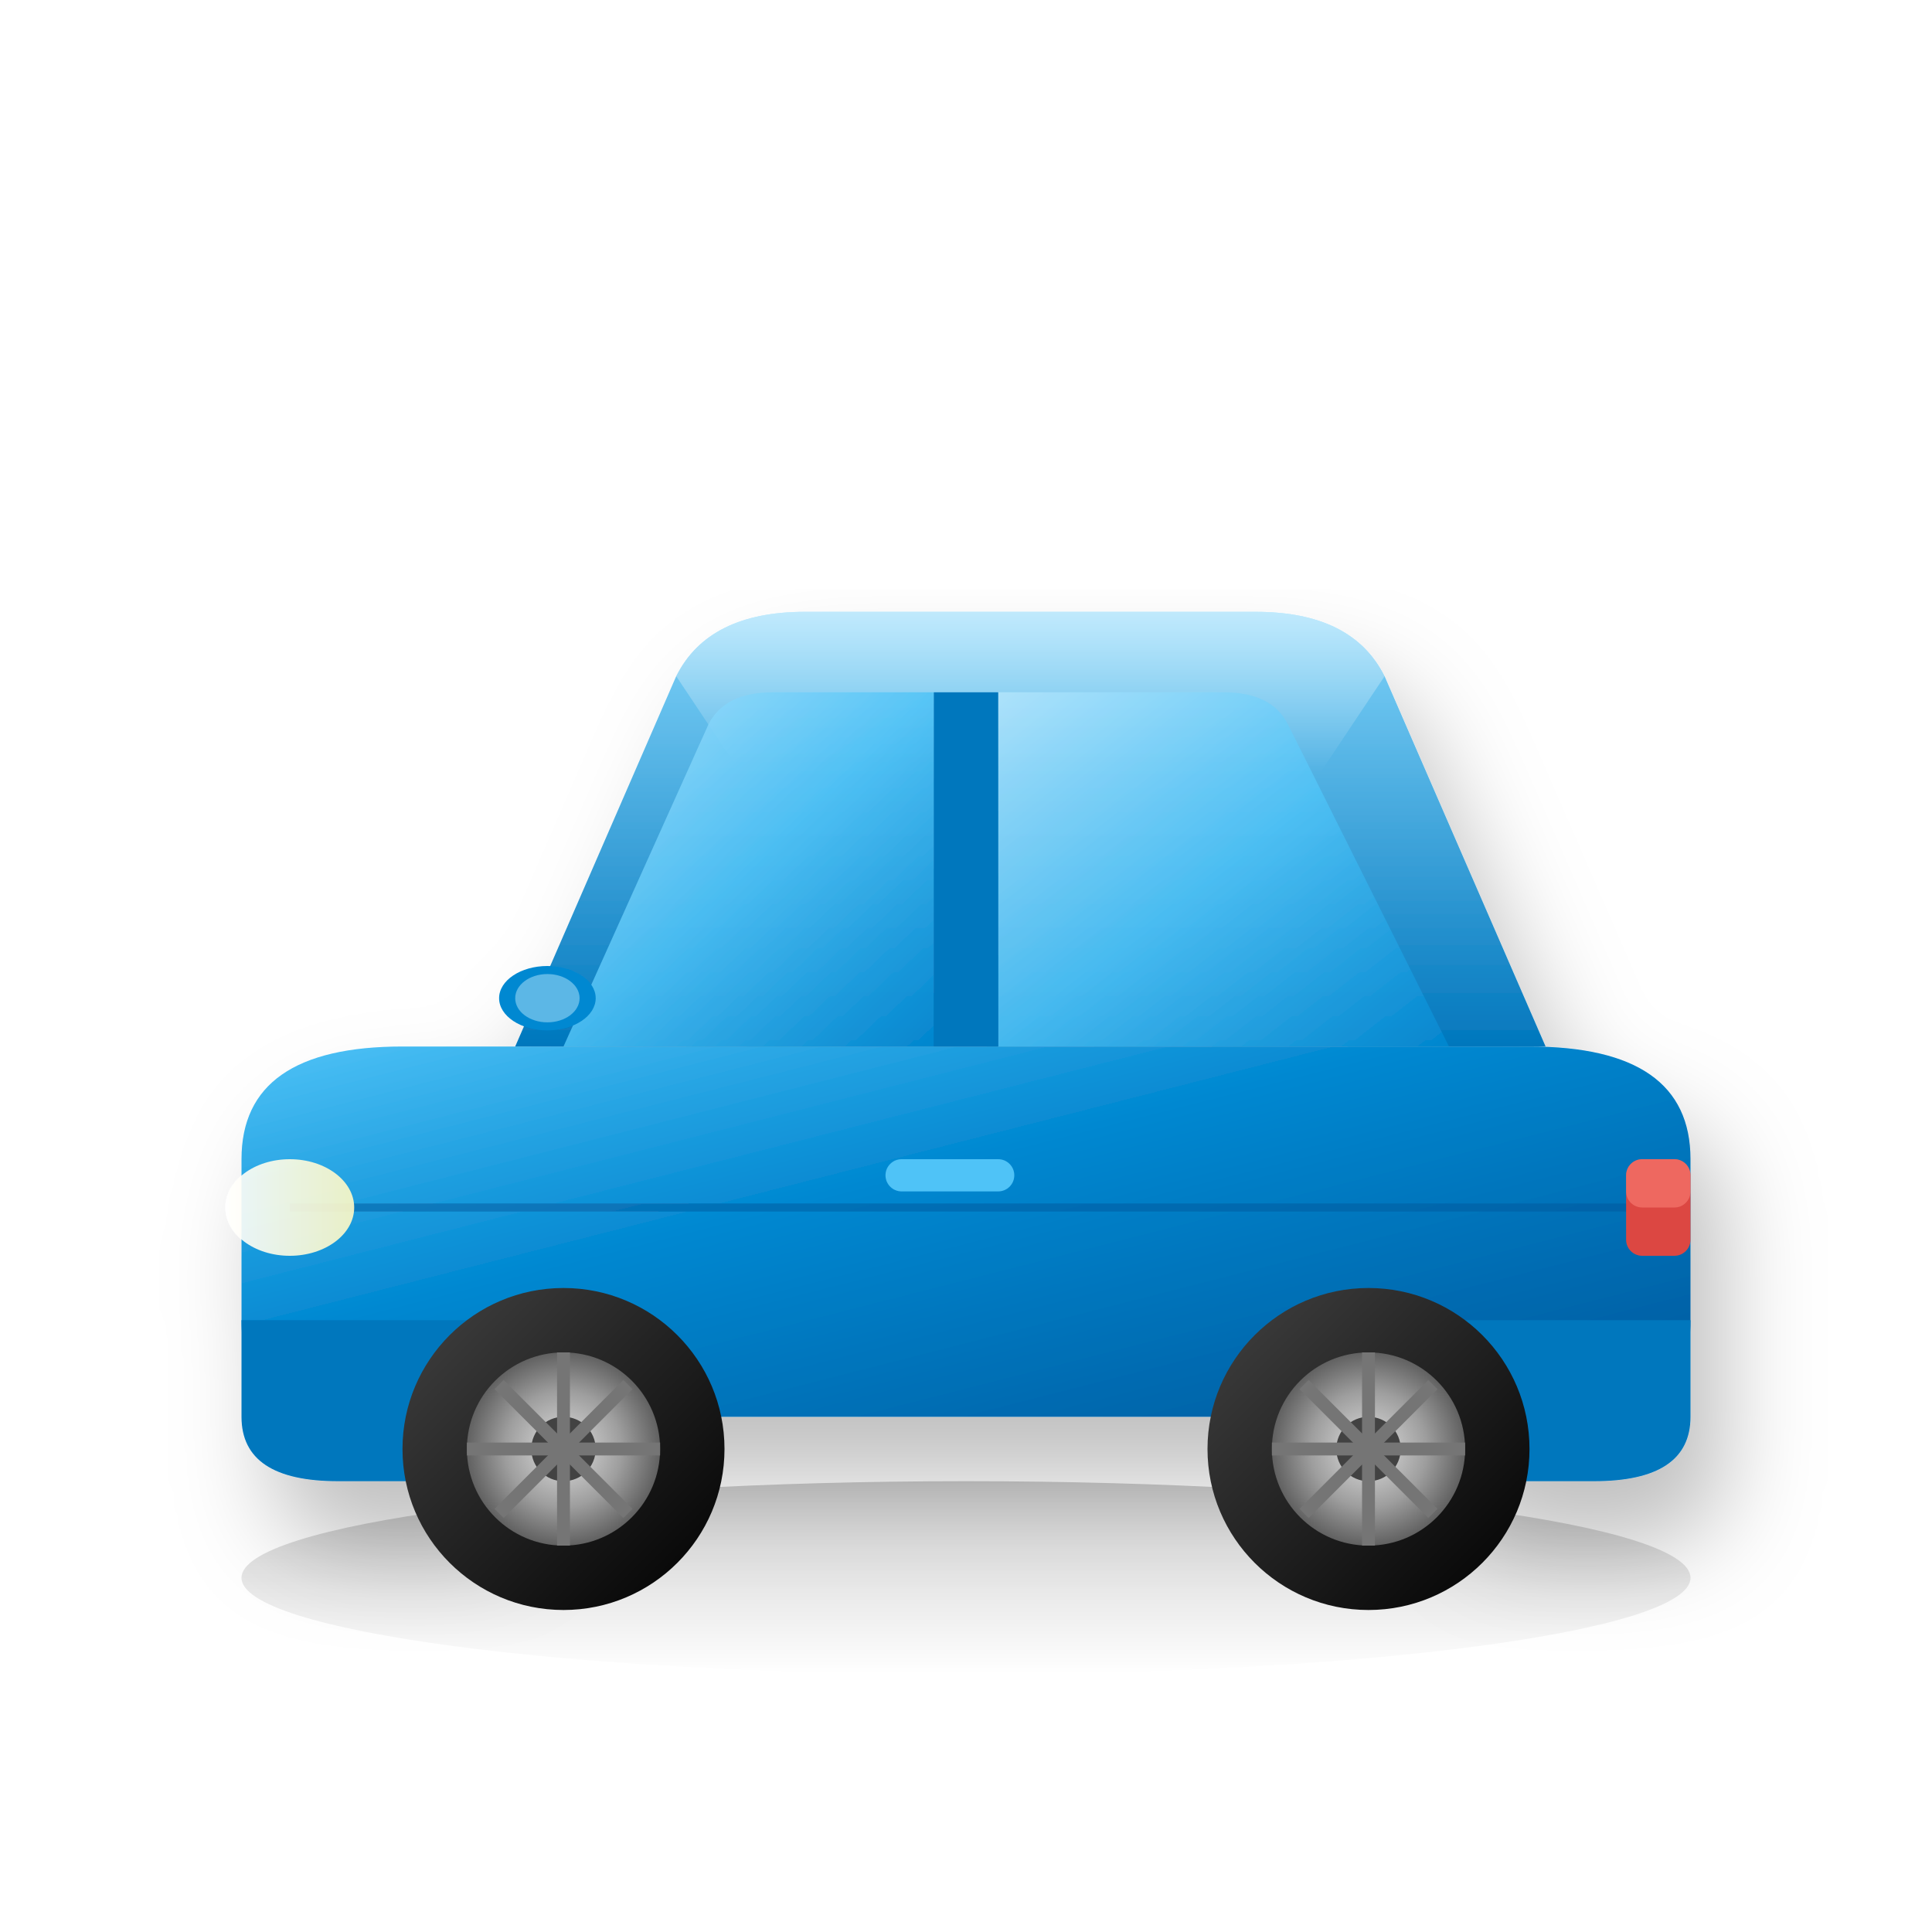
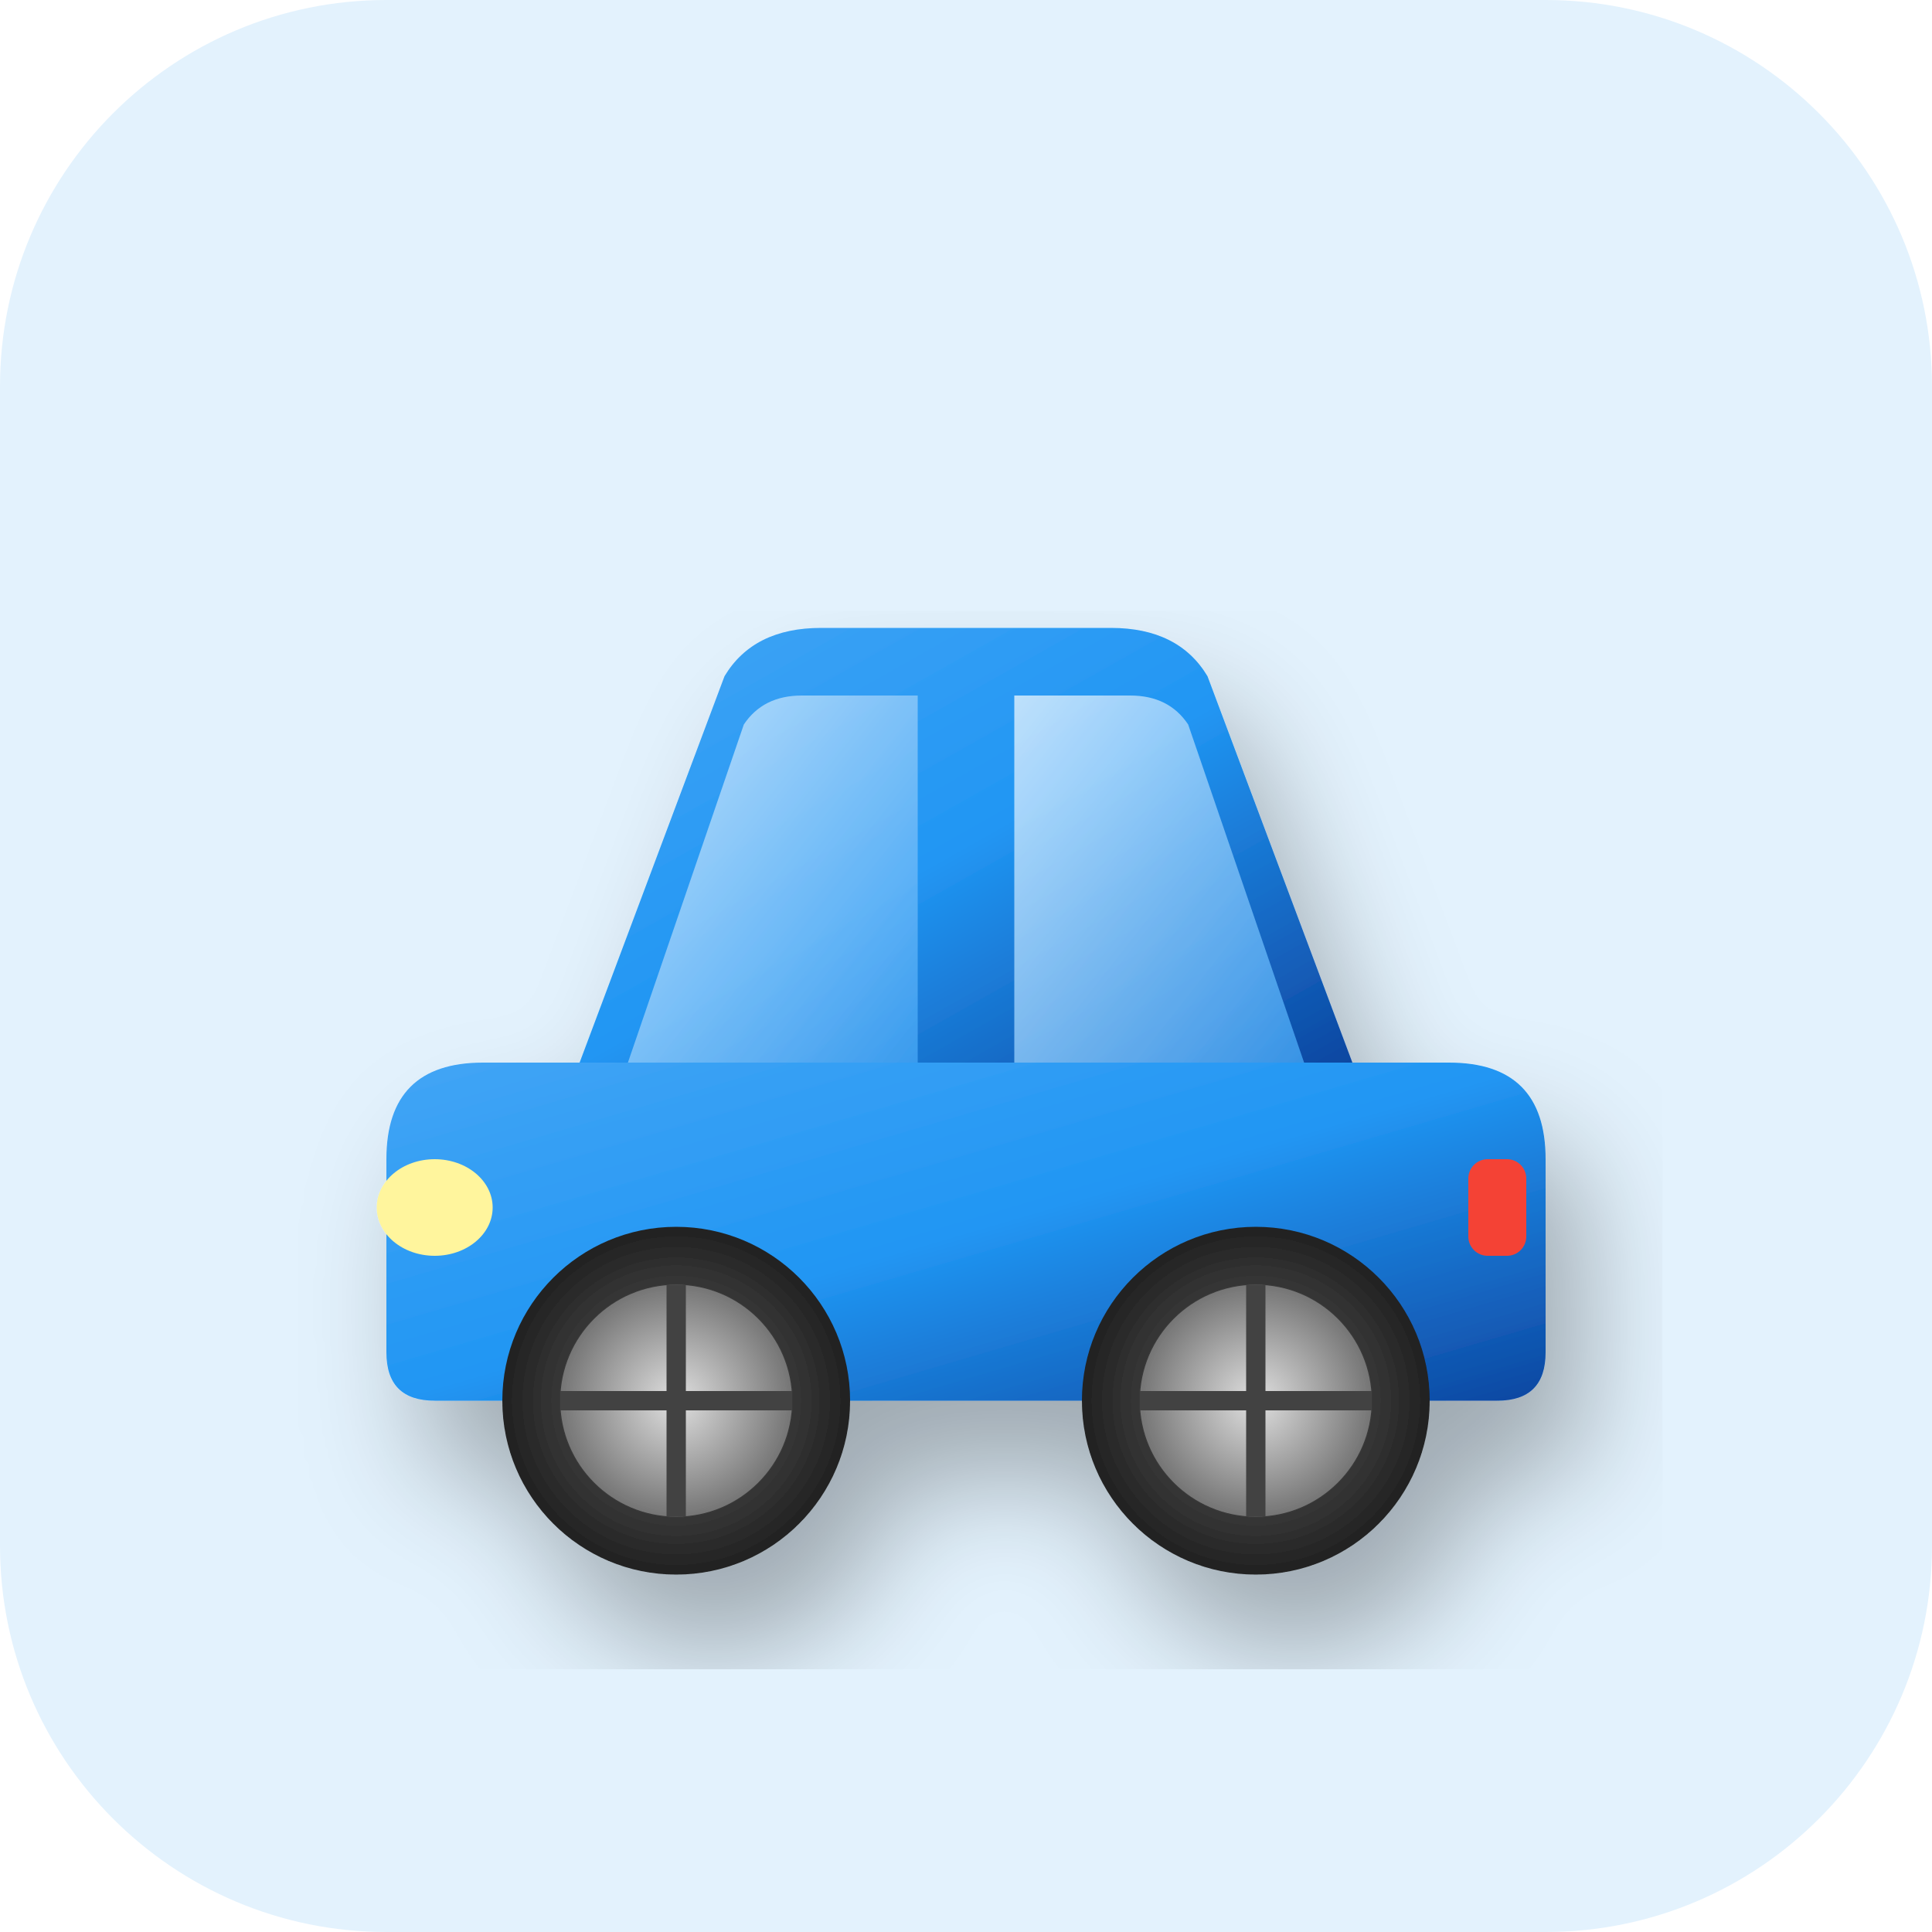
- <svg xmlns="http://www.w3.org/2000/svg" viewBox="0 0 120 120" width="120" height="120">
+ <svg xmlns="http://www.w3.org/2000/svg" viewBox="0 0 200 200" width="200" height="200">
  <defs>
-     <linearGradient id="carBody" x1="0%" y1="0%" x2="100%" y2="100%">
-       <stop offset="0%" stop-color="#4FC3F7" />
-       <stop offset="40%" stop-color="#0288D1" />
-       <stop offset="100%" stop-color="#01579B" />
+     <linearGradient id="carBodyGrad" x1="0%" y1="0%" x2="100%" y2="100%">
+       <stop offset="0%" stop-color="#42A5F5" />
+       <stop offset="50%" stop-color="#2196F3" />
+       <stop offset="100%" stop-color="#0D47A1" />
    </linearGradient>
-     <linearGradient id="carBodyTop" x1="0%" y1="0%" x2="0%" y2="100%">
-       <stop offset="0%" stop-color="#81D4FA" />
-       <stop offset="100%" stop-color="#0277BD" />
+     <linearGradient id="carWindowGrad" x1="0%" y1="0%" x2="100%" y2="100%">
+       <stop offset="0%" stop-color="#E3F2FD" />
+       <stop offset="50%" stop-color="#90CAF9" />
+       <stop offset="100%" stop-color="#42A5F5" />
    </linearGradient>
-     <linearGradient id="windowGlass" x1="0%" y1="0%" x2="100%" y2="100%">
-       <stop offset="0%" stop-color="#B3E5FC" />
-       <stop offset="50%" stop-color="#4FC3F7" />
-       <stop offset="100%" stop-color="#0288D1" />
-     </linearGradient>
-     <linearGradient id="wheelGrad" x1="0%" y1="0%" x2="100%" y2="100%">
-       <stop offset="0%" stop-color="#424242" />
-       <stop offset="50%" stop-color="#212121" />
-       <stop offset="100%" stop-color="#000000" />
-     </linearGradient>
-     <radialGradient id="hubcap" cx="50%" cy="50%" r="50%">
+     <radialGradient id="wheelGrad" cx="50%" cy="50%" r="50%">
+       <stop offset="0%" stop-color="#616161" />
+       <stop offset="50%" stop-color="#424242" />
+       <stop offset="100%" stop-color="#212121" />
+     </radialGradient>
+     <radialGradient id="hubcapGrad" cx="50%" cy="50%" r="50%">
      <stop offset="0%" stop-color="#E0E0E0" />
-       <stop offset="60%" stop-color="#9E9E9E" />
-       <stop offset="100%" stop-color="#616161" />
+       <stop offset="100%" stop-color="#757575" />
    </radialGradient>
-     <linearGradient id="headlight" x1="0%" y1="0%" x2="100%" y2="0%">
-       <stop offset="0%" stop-color="#FFFFFF" />
-       <stop offset="100%" stop-color="#FFF9C4" />
-     </linearGradient>
-     <linearGradient id="groundShadow" x1="0%" y1="0%" x2="0%" y2="100%">
-       <stop offset="0%" stop-color="#000000" stop-opacity="0.2" />
-       <stop offset="100%" stop-color="#000000" stop-opacity="0" />
-     </linearGradient>
-     <linearGradient id="carShine" x1="0%" y1="0%" x2="0%" y2="100%">
-       <stop offset="0%" stop-color="#FFFFFF" stop-opacity="0.5" />
-       <stop offset="100%" stop-color="#FFFFFF" stop-opacity="0" />
-     </linearGradient>
-     <filter id="carShadow" x="-10%" y="-10%" width="120%" height="140%">
-       <feDropShadow dx="2" dy="4" stdDeviation="3" flood-color="#000" flood-opacity="0.25" />
+     <filter id="carShadow">
+       <feDropShadow dx="4" dy="8" stdDeviation="6" flood-color="#000" flood-opacity="0.3" />
    </filter>
  </defs>
-   <ellipse cx="60" cy="98" rx="45" ry="6" fill="url(#groundShadow)" />
+   <rect width="200" height="200" rx="40" fill="#E3F2FD" />
  <g filter="url(#carShadow)">
-     <path d="M15,72 L15,82 Q15,88 21,88 L99,88 Q105,88 105,82 L105,72 Q105,65 95,65 L25,65 Q15,65 15,72Z" fill="url(#carBody)" />
-     <path d="M32,65 L42,42 Q44,38 50,38 L78,38 Q84,38 86,42 L96,65Z" fill="url(#carBodyTop)" />
-     <path d="M42,42 Q44,38 50,38 L78,38 Q84,38 86,42 L82,48 L46,48Z" fill="url(#carShine)" />
-     <path d="M35,65 L44,45 Q45,43 48,43 L58,43 L58,65Z" fill="url(#windowGlass)" opacity="0.85" />
-     <path d="M62,43 L76,43 Q79,43 80,45 L90,65 L62,65Z" fill="url(#windowGlass)" opacity="0.85" />
-     <rect x="58" y="43" width="4" height="22" fill="#0277BD" />
-     <path d="M18,75 L102,75" stroke="#01579B" stroke-width="0.5" opacity="0.5" />
-     <path d="M15,82 L15,88 Q15,92 21,92 L30,92 L30,82Z" fill="#0277BD" />
-     <path d="M90,82 L90,92 L99,92 Q105,92 105,88 L105,82Z" fill="#0277BD" />
-     <ellipse cx="18" cy="75" rx="4" ry="3" fill="url(#headlight)" opacity="0.9" />
-     <rect x="101" y="72" width="4" height="6" rx="1" fill="#F44336" opacity="0.9" />
-     <rect x="101" y="72" width="4" height="3" rx="1" fill="#FF8A80" opacity="0.5" />
-     <rect x="55" y="72" width="8" height="2" rx="1" fill="#4FC3F7" />
-     <ellipse cx="34" cy="62" rx="3" ry="2" fill="#0288D1" />
-     <ellipse cx="34" cy="62" rx="2" ry="1.5" fill="#B3E5FC" opacity="0.5" />
-   </g>
-   <g>
-     <circle cx="35" cy="90" r="10" fill="url(#wheelGrad)" />
-     <circle cx="35" cy="90" r="6" fill="url(#hubcap)" />
-     <circle cx="35" cy="90" r="2" fill="#424242" />
-     <line x1="35" y1="84" x2="35" y2="96" stroke="#757575" stroke-width="0.8" />
-     <line x1="29" y1="90" x2="41" y2="90" stroke="#757575" stroke-width="0.8" />
-     <line x1="31" y1="86" x2="39" y2="94" stroke="#757575" stroke-width="0.8" />
-     <line x1="39" y1="86" x2="31" y2="94" stroke="#757575" stroke-width="0.8" />
-   </g>
-   <g>
-     <circle cx="85" cy="90" r="10" fill="url(#wheelGrad)" />
-     <circle cx="85" cy="90" r="6" fill="url(#hubcap)" />
-     <circle cx="85" cy="90" r="2" fill="#424242" />
-     <line x1="85" y1="84" x2="85" y2="96" stroke="#757575" stroke-width="0.8" />
-     <line x1="79" y1="90" x2="91" y2="90" stroke="#757575" stroke-width="0.8" />
-     <line x1="81" y1="86" x2="89" y2="94" stroke="#757575" stroke-width="0.8" />
-     <line x1="89" y1="86" x2="81" y2="94" stroke="#757575" stroke-width="0.8" />
+     <g>
+       <animateTransform attributeName="transform" type="translate" values="0,0; 0,-3; 0,0" dur="2s" repeatCount="indefinite" />
+       <path d="M40,120 L40,140 Q40,145 45,145 L155,145 Q160,145 160,140 L160,120 Q160,110 150,110 L50,110 Q40,110 40,120Z" fill="url(#carBodyGrad)" />
+       <path d="M60,110 L75,70 Q78,65 85,65 L115,65 Q122,65 125,70 L140,110Z" fill="url(#carBodyGrad)" />
+       <path d="M65,110 L77,75 Q79,72 83,72 L95,72 L95,110Z" fill="url(#carWindowGrad)" opacity="0.8" />
+       <path d="M105,72 L117,72 Q121,72 123,75 L135,110 L105,110Z" fill="url(#carWindowGrad)" opacity="0.8" />
+       <ellipse cx="45" cy="125" rx="6" ry="5" fill="#FFF59D">
+         <animate attributeName="opacity" values="0.8;1;0.8" dur="1.5s" repeatCount="indefinite" />
+       </ellipse>
+       <rect x="152" y="120" width="6" height="10" rx="2" fill="#F44336" />
+     </g>
+     <g>
+       <circle cx="70" cy="145" r="18" fill="url(#wheelGrad)" />
+       <circle cx="70" cy="145" r="12" fill="url(#hubcapGrad)">
+         <animateTransform attributeName="transform" type="rotate" from="0 70 145" to="360 70 145" dur="3s" repeatCount="indefinite" />
+       </circle>
+       <line x1="70" y1="133" x2="70" y2="157" stroke="#424242" stroke-width="2">
+         <animateTransform attributeName="transform" type="rotate" from="0 70 145" to="360 70 145" dur="3s" repeatCount="indefinite" />
+       </line>
+       <line x1="58" y1="145" x2="82" y2="145" stroke="#424242" stroke-width="2">
+         <animateTransform attributeName="transform" type="rotate" from="0 70 145" to="360 70 145" dur="3s" repeatCount="indefinite" />
+       </line>
+       <circle cx="130" cy="145" r="18" fill="url(#wheelGrad)" />
+       <circle cx="130" cy="145" r="12" fill="url(#hubcapGrad)">
+         <animateTransform attributeName="transform" type="rotate" from="0 130 145" to="360 130 145" dur="3s" repeatCount="indefinite" />
+       </circle>
+       <line x1="130" y1="133" x2="130" y2="157" stroke="#424242" stroke-width="2">
+         <animateTransform attributeName="transform" type="rotate" from="0 130 145" to="360 130 145" dur="3s" repeatCount="indefinite" />
+       </line>
+       <line x1="118" y1="145" x2="142" y2="145" stroke="#424242" stroke-width="2">
+         <animateTransform attributeName="transform" type="rotate" from="0 130 145" to="360 130 145" dur="3s" repeatCount="indefinite" />
+       </line>
+     </g>
  </g>
</svg>
